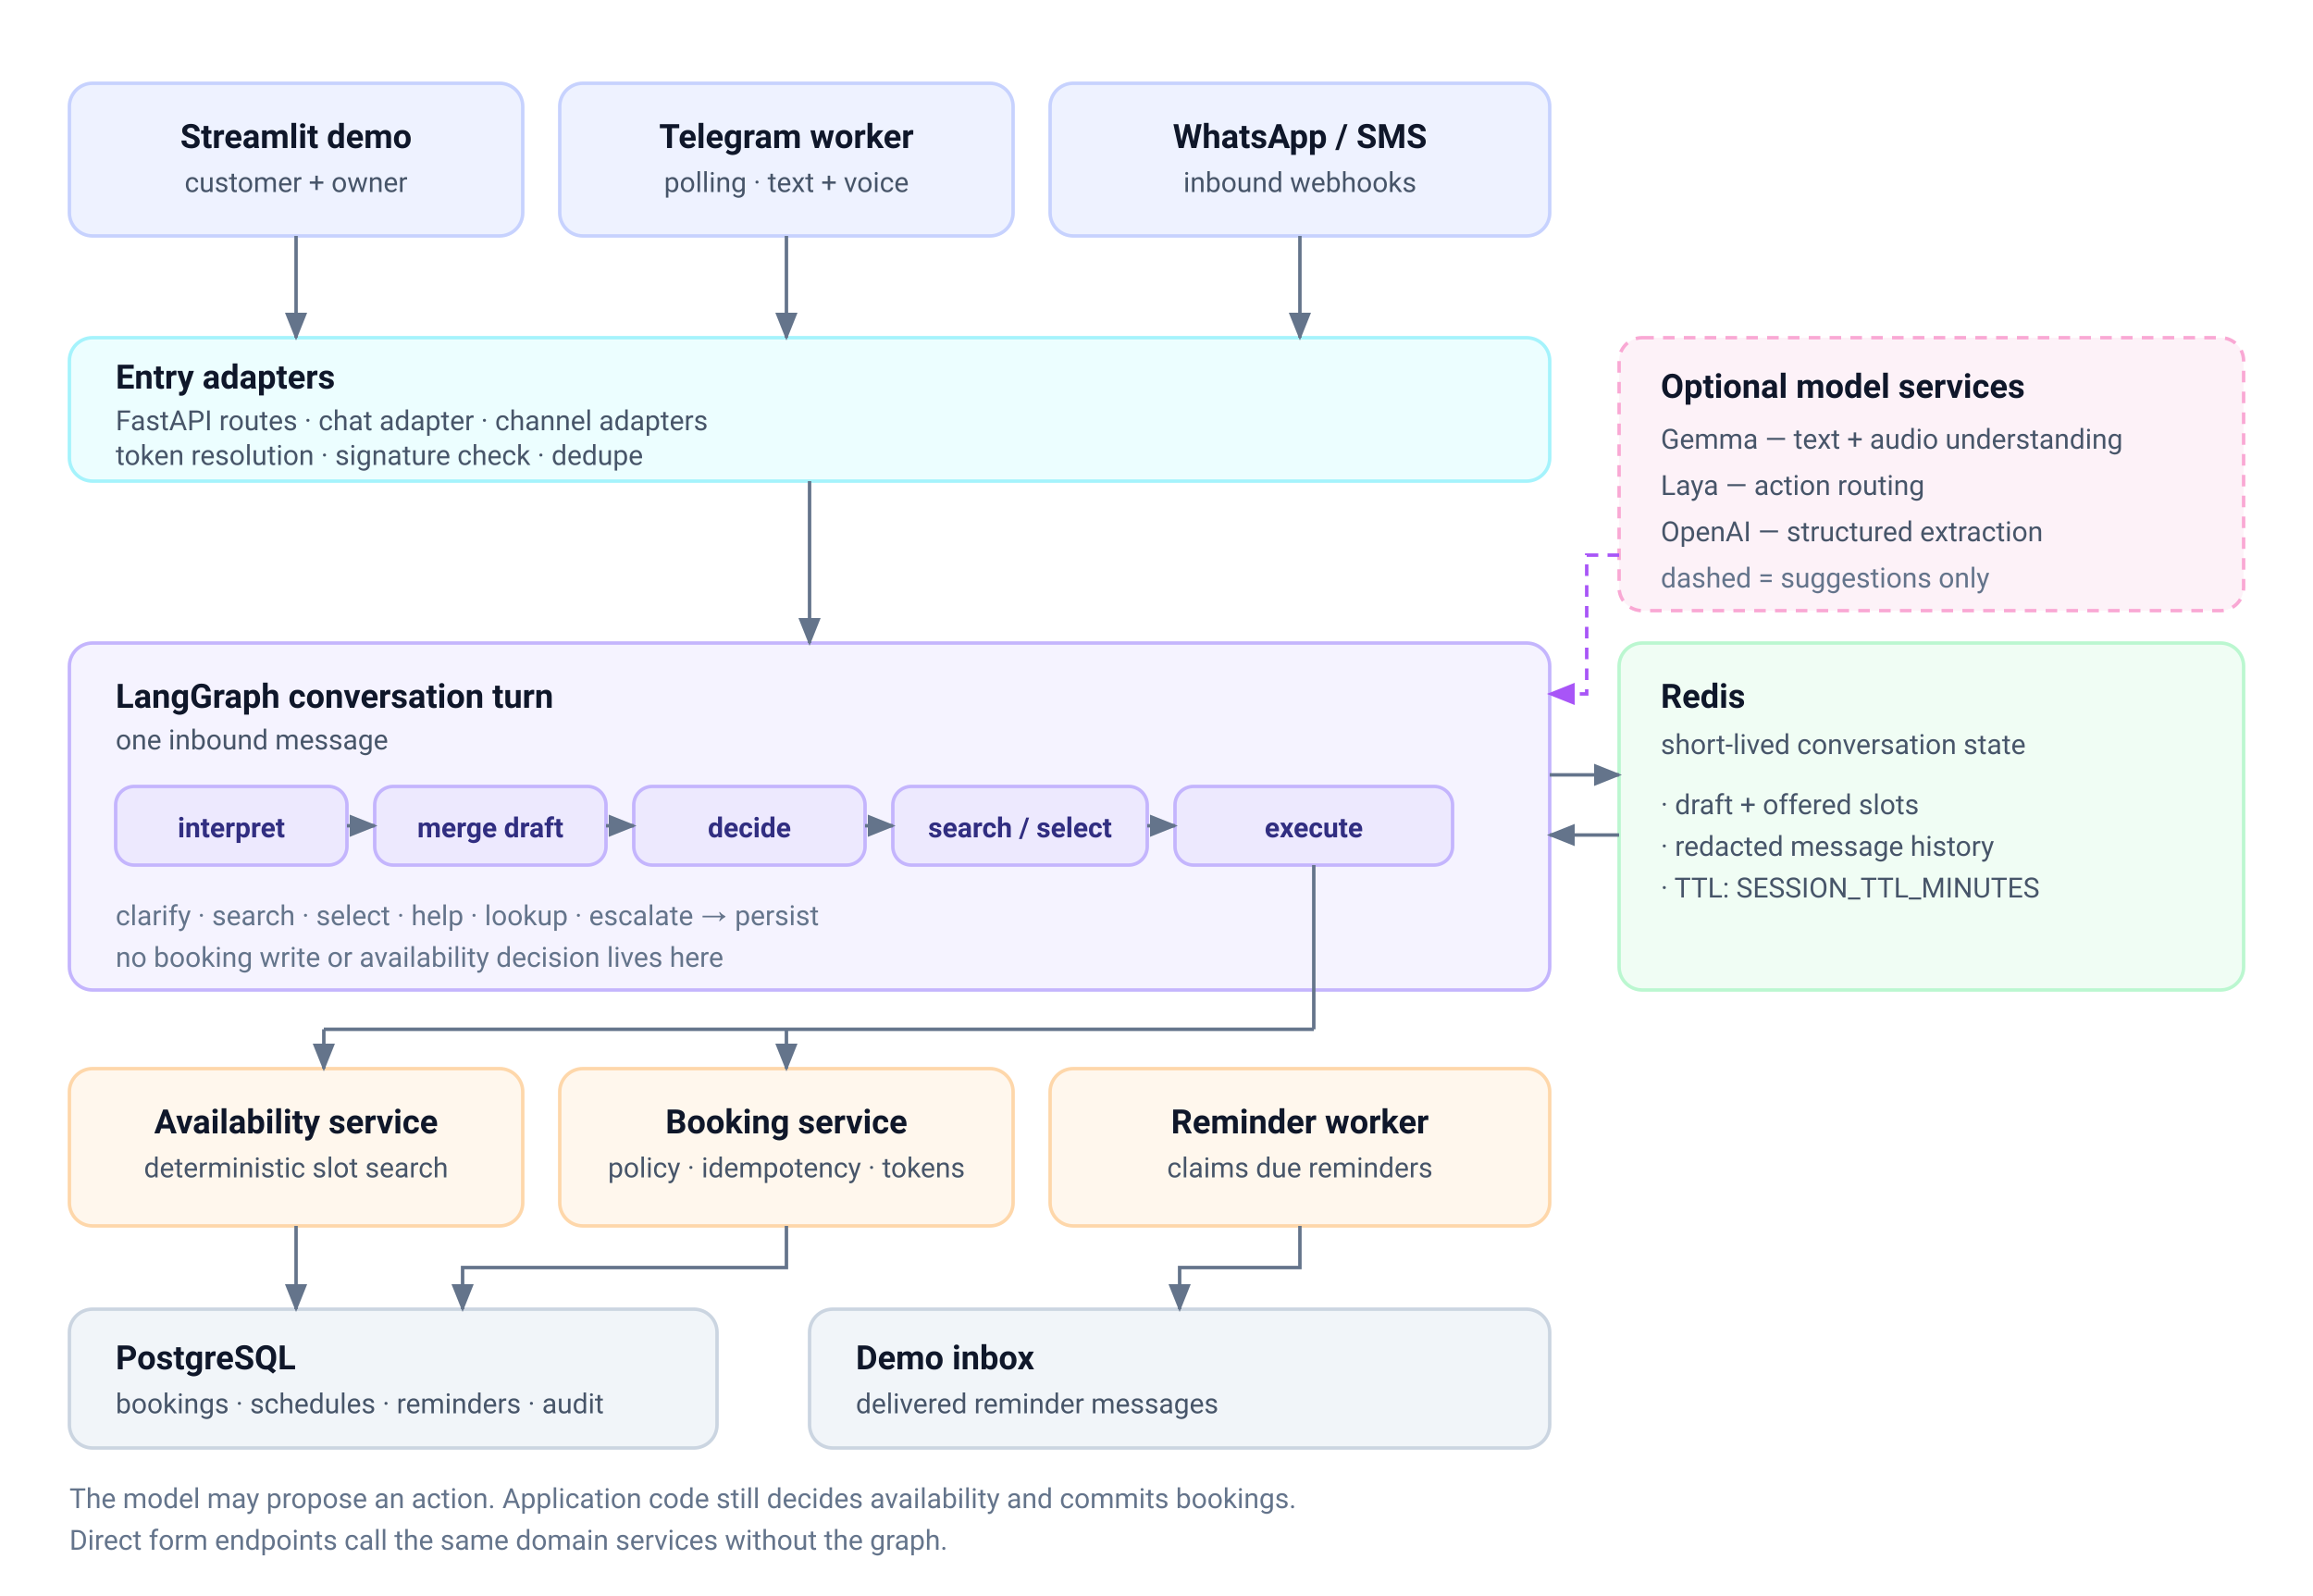
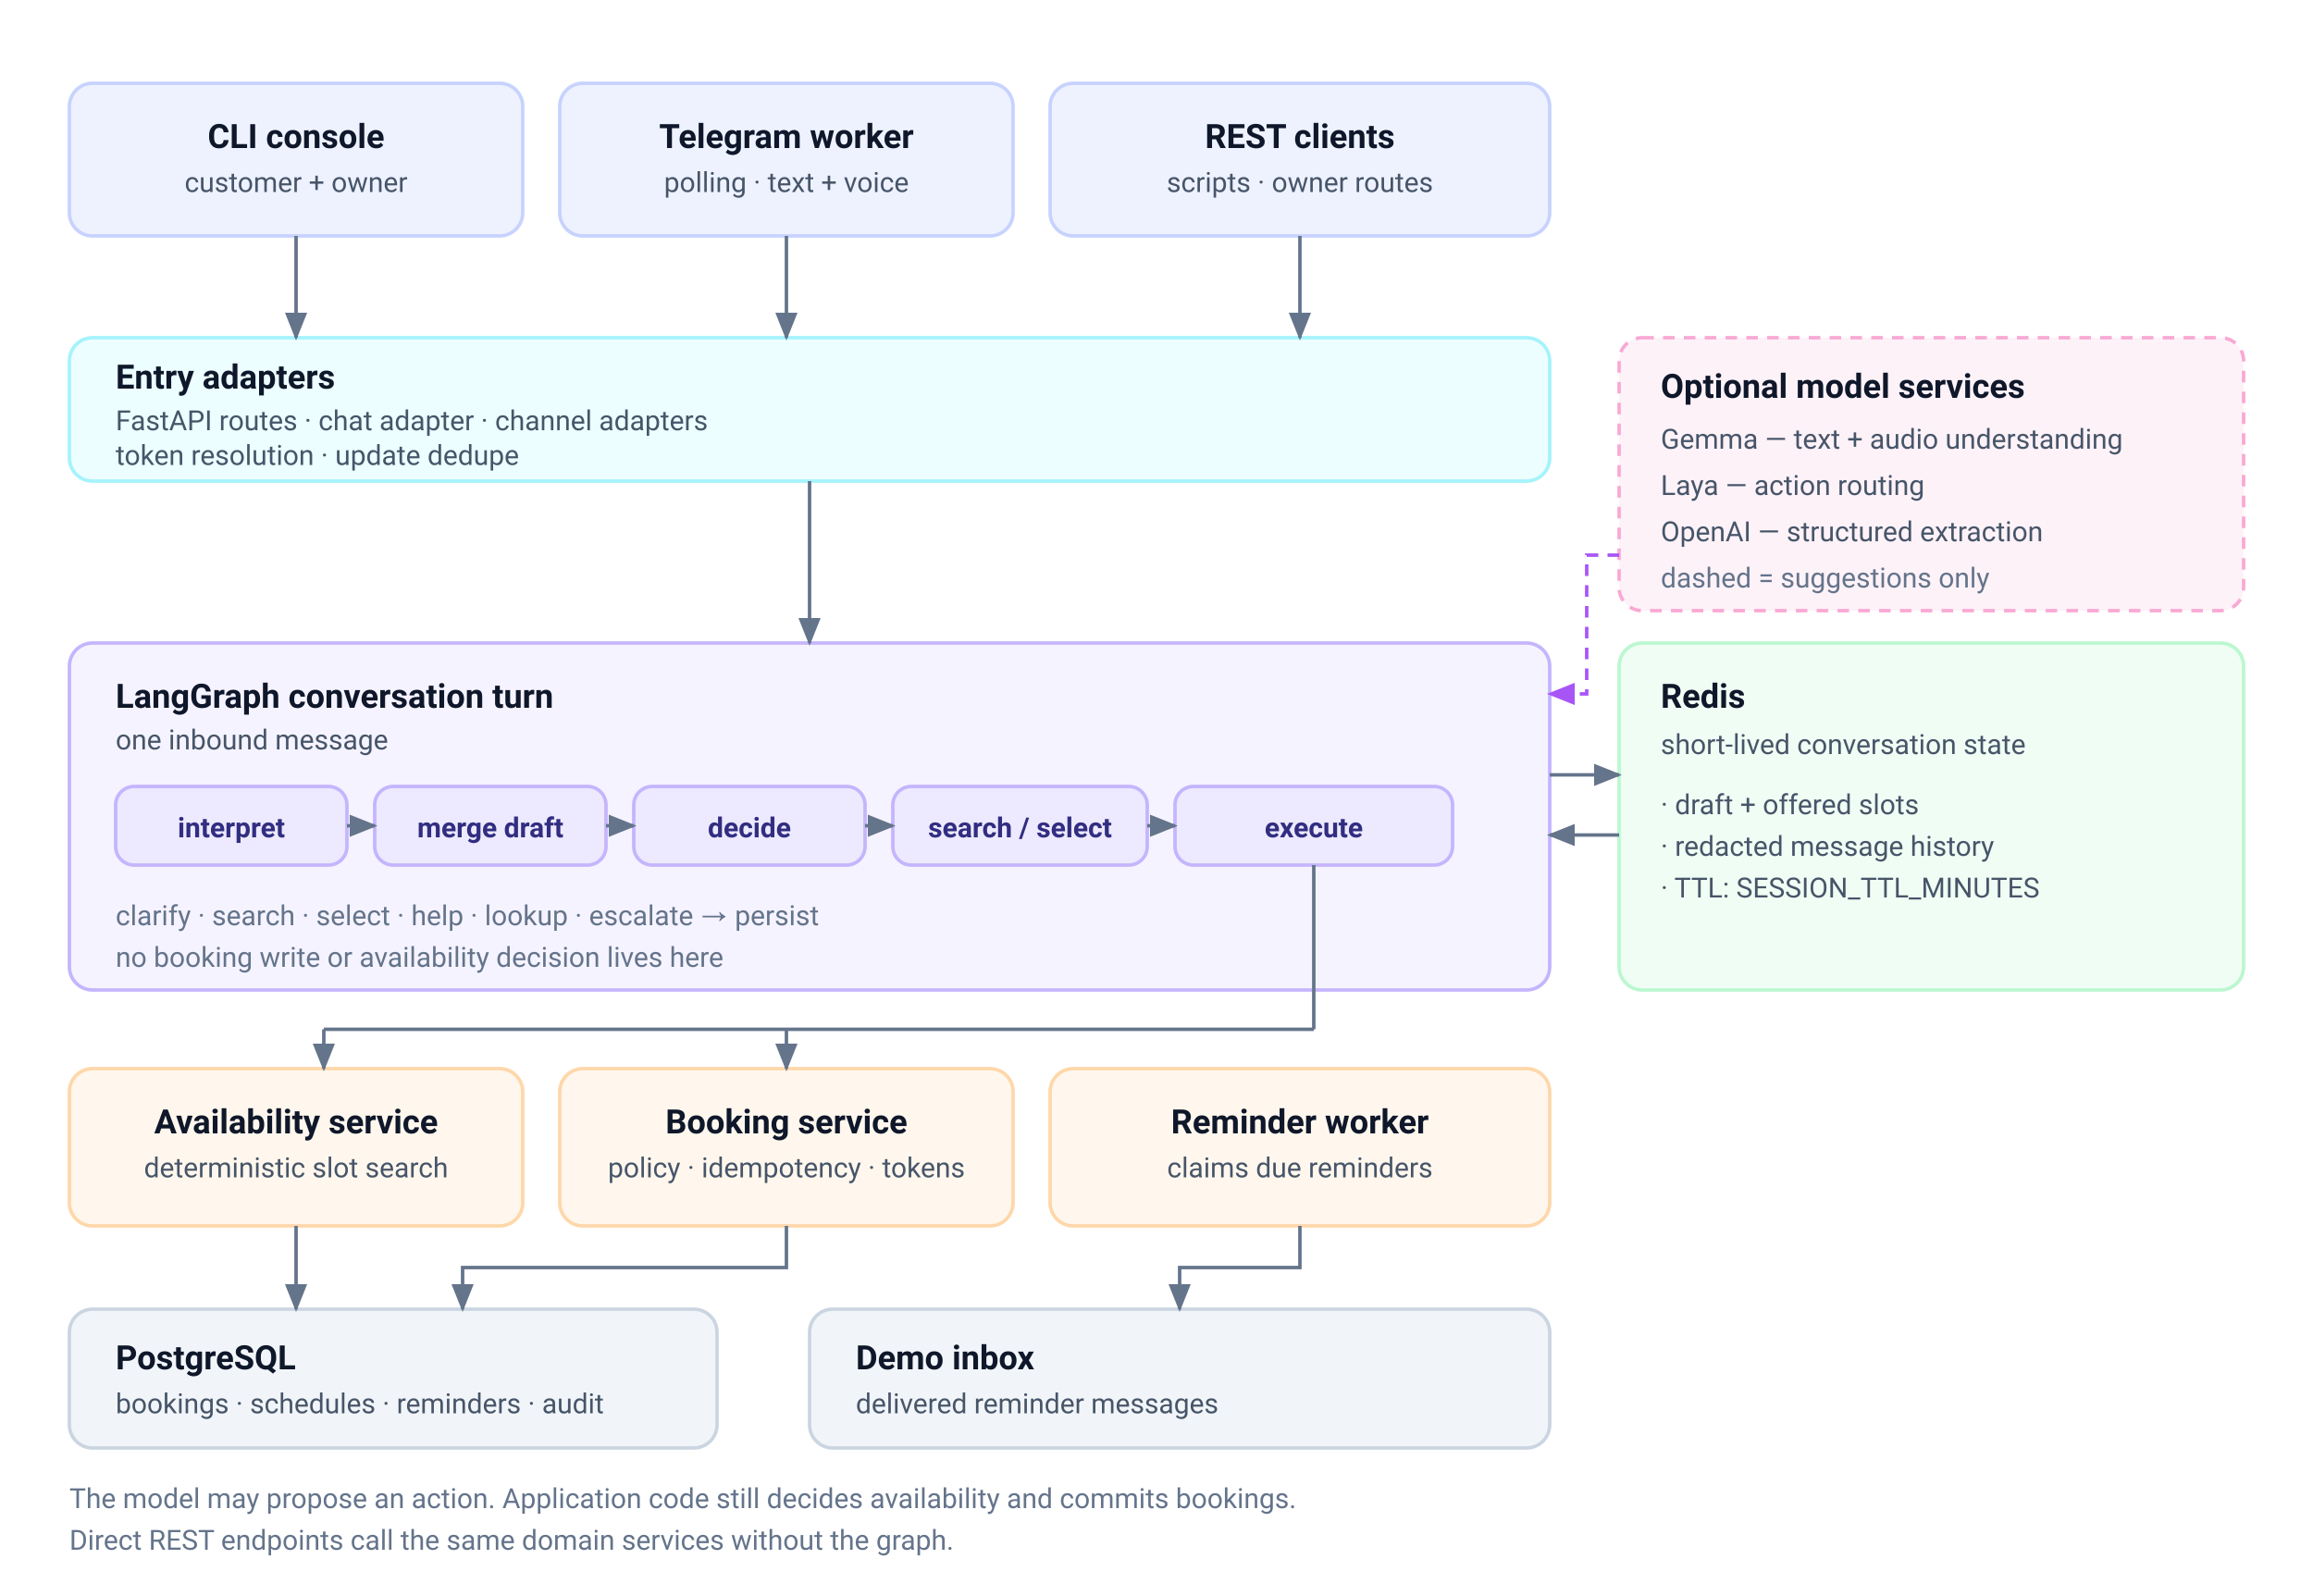
<svg xmlns="http://www.w3.org/2000/svg" width="1000" height="690" viewBox="0 0 1000 690" role="img" aria-labelledby="archTitle archDesc">
  <defs>
    <marker id="arrow" viewBox="0 0 10 8" refX="9" refY="4" markerWidth="8" markerHeight="7" orient="auto-start-reverse">
      <path d="M0,0 L10,4 L0,8 z" fill="#64748b" />
    </marker>
    <marker id="arrowPurple" viewBox="0 0 10 8" refX="9" refY="4" markerWidth="8" markerHeight="7" orient="auto-start-reverse">
      <path d="M0,0 L10,4 L0,8 z" fill="#a855f7" />
    </marker>
    <style>
      .font { font-family: ui-sans-serif, -apple-system, "Segoe UI", Roboto, Helvetica, Arial, sans-serif; }
      .title { font-size: 14.5px; font-weight: 600; fill: #0f172a; }
      .sub { font-size: 12px; fill: #475569; }
      .pill { font-size: 12px; font-weight: 600; fill: #312e81; }
      .note { font-size: 12px; fill: #64748b; }
      .box { stroke-width: 1.5; }
      .client { fill: #eef2ff; stroke: #c7d2fe; }
      .entry { fill: #ecfeff; stroke: #a5f3fc; }
      .graph { fill: #f5f3ff; stroke: #c4b5fd; }
      .pillbox { fill: #ede9fe; stroke: #c4b5fd; }
      .cache { fill: #f0fdf4; stroke: #bbf7d0; }
      .domain { fill: #fff7ed; stroke: #fed7aa; }
      .data { fill: #f1f5f9; stroke: #cbd5e1; }
      .optional { fill: #fdf2f8; stroke: #f9a8d4; stroke-dasharray: 5 4; }
      .edge { stroke: #64748b; stroke-width: 1.5; fill: none; }
      .edgePurple { stroke: #a855f7; stroke-width: 1.5; fill: none; stroke-dasharray: 5 4; }
    </style>
  </defs>
  <rect width="1000" height="690" fill="#ffffff" />
  <rect class="box client" x="30" y="36" width="196" height="66" rx="10" />
-   <text class="font title" x="128" y="64" text-anchor="middle">Streamlit demo</text>
+   <text class="font title" x="128" y="64" text-anchor="middle">CLI console</text>
  <text class="font sub" x="128" y="83" text-anchor="middle">customer + owner</text>
  <rect class="box client" x="242" y="36" width="196" height="66" rx="10" />
  <text class="font title" x="340" y="64" text-anchor="middle">Telegram worker</text>
  <text class="font sub" x="340" y="83" text-anchor="middle">polling · text + voice</text>
  <rect class="box client" x="454" y="36" width="216" height="66" rx="10" />
-   <text class="font title" x="562" y="64" text-anchor="middle">WhatsApp / SMS</text>
-   <text class="font sub" x="562" y="83" text-anchor="middle">inbound webhooks</text>
+   <text class="font title" x="562" y="64" text-anchor="middle">REST clients</text>
+   <text class="font sub" x="562" y="83" text-anchor="middle">scripts · owner routes</text>
  <rect class="box entry" x="30" y="146" width="640" height="62" rx="10" />
  <text class="font title" x="50" y="168">Entry adapters</text>
  <text class="font sub" x="50" y="186">FastAPI routes · chat adapter · channel adapters</text>
-   <text class="font sub" x="50" y="201">token resolution · signature check · dedupe</text>
+   <text class="font sub" x="50" y="201">token resolution · update dedupe</text>
  <rect class="box optional" x="700" y="146" width="270" height="118" rx="10" />
  <text class="font title" x="718" y="172">Optional model services</text>
  <text class="font sub" x="718" y="194">Gemma — text + audio understanding</text>
  <text class="font sub" x="718" y="214">Laya — action routing</text>
  <text class="font sub" x="718" y="234">OpenAI — structured extraction</text>
  <text class="font note" x="718" y="254">dashed = suggestions only</text>
  <rect class="box graph" x="30" y="278" width="640" height="150" rx="10" />
  <text class="font title" x="50" y="306">LangGraph conversation turn</text>
  <text class="font sub" x="50" y="324">one inbound message</text>
  <rect class="box pillbox" x="50" y="340" width="100" height="34" rx="8" />
  <text class="font pill" x="100" y="362" text-anchor="middle">interpret</text>
  <rect class="box pillbox" x="162" y="340" width="100" height="34" rx="8" />
  <text class="font pill" x="212" y="362" text-anchor="middle">merge draft</text>
  <rect class="box pillbox" x="274" y="340" width="100" height="34" rx="8" />
  <text class="font pill" x="324" y="362" text-anchor="middle">decide</text>
  <rect class="box pillbox" x="386" y="340" width="110" height="34" rx="8" />
  <text class="font pill" x="441" y="362" text-anchor="middle">search / select</text>
  <rect class="box pillbox" x="508" y="340" width="120" height="34" rx="8" />
  <text class="font pill" x="568" y="362" text-anchor="middle">execute</text>
  <path class="edge" d="M150,357 H162" marker-end="url(#arrow)" />
  <path class="edge" d="M262,357 H274" marker-end="url(#arrow)" />
  <path class="edge" d="M374,357 H386" marker-end="url(#arrow)" />
  <path class="edge" d="M496,357 H508" marker-end="url(#arrow)" />
  <text class="font note" x="50" y="400">clarify · search · select · help · lookup · escalate → persist</text>
  <text class="font note" x="50" y="418">no booking write or availability decision lives here</text>
  <rect class="box cache" x="700" y="278" width="270" height="150" rx="10" />
  <text class="font title" x="718" y="306">Redis</text>
  <text class="font sub" x="718" y="326">short-lived conversation state</text>
  <text class="font sub" x="718" y="352">· draft + offered slots</text>
  <text class="font sub" x="718" y="370">· redacted message history</text>
  <text class="font sub" x="718" y="388">· TTL: SESSION_TTL_MINUTES</text>
  <rect class="box domain" x="30" y="462" width="196" height="68" rx="10" />
  <text class="font title" x="128" y="490" text-anchor="middle">Availability service</text>
  <text class="font sub" x="128" y="509" text-anchor="middle">deterministic slot search</text>
  <rect class="box domain" x="242" y="462" width="196" height="68" rx="10" />
  <text class="font title" x="340" y="490" text-anchor="middle">Booking service</text>
  <text class="font sub" x="340" y="509" text-anchor="middle">policy · idempotency · tokens</text>
  <rect class="box domain" x="454" y="462" width="216" height="68" rx="10" />
  <text class="font title" x="562" y="490" text-anchor="middle">Reminder worker</text>
  <text class="font sub" x="562" y="509" text-anchor="middle">claims due reminders</text>
  <rect class="box data" x="30" y="566" width="280" height="60" rx="10" />
  <text class="font title" x="50" y="592">PostgreSQL</text>
  <text class="font sub" x="50" y="611">bookings · schedules · reminders · audit</text>
  <rect class="box data" x="350" y="566" width="320" height="60" rx="10" />
  <text class="font title" x="370" y="592">Demo inbox</text>
  <text class="font sub" x="370" y="611">delivered reminder messages</text>
  <path class="edge" d="M128,102 V146" marker-end="url(#arrow)" />
  <path class="edge" d="M340,102 V146" marker-end="url(#arrow)" />
  <path class="edge" d="M562,102 V146" marker-end="url(#arrow)" />
  <path class="edge" d="M350,208 V278" marker-end="url(#arrow)" />
  <path class="edgePurple" d="M700,240 H686 V300 H670" marker-end="url(#arrowPurple)" />
  <path class="edge" d="M670,335 H700" marker-end="url(#arrow)" />
  <path class="edge" d="M700,361 H670" marker-end="url(#arrow)" />
  <path class="edge" d="M568,374 V445" />
  <path class="edge" d="M140,445 H568" />
  <path class="edge" d="M140,445 V462" marker-end="url(#arrow)" />
  <path class="edge" d="M340,445 V462" marker-end="url(#arrow)" />
  <path class="edge" d="M128,530 V566" marker-end="url(#arrow)" />
  <path class="edge" d="M340,530 V548 H200 V566" marker-end="url(#arrow)" />
  <path class="edge" d="M562,530 V548 H510 V566" marker-end="url(#arrow)" />
  <text class="font note" x="30" y="652">The model may propose an action. Application code still decides availability and commits bookings.</text>
-   <text class="font note" x="30" y="670">Direct form endpoints call the same domain services without the graph.</text>
+   <text class="font note" x="30" y="670">Direct REST endpoints call the same domain services without the graph.</text>
</svg>
